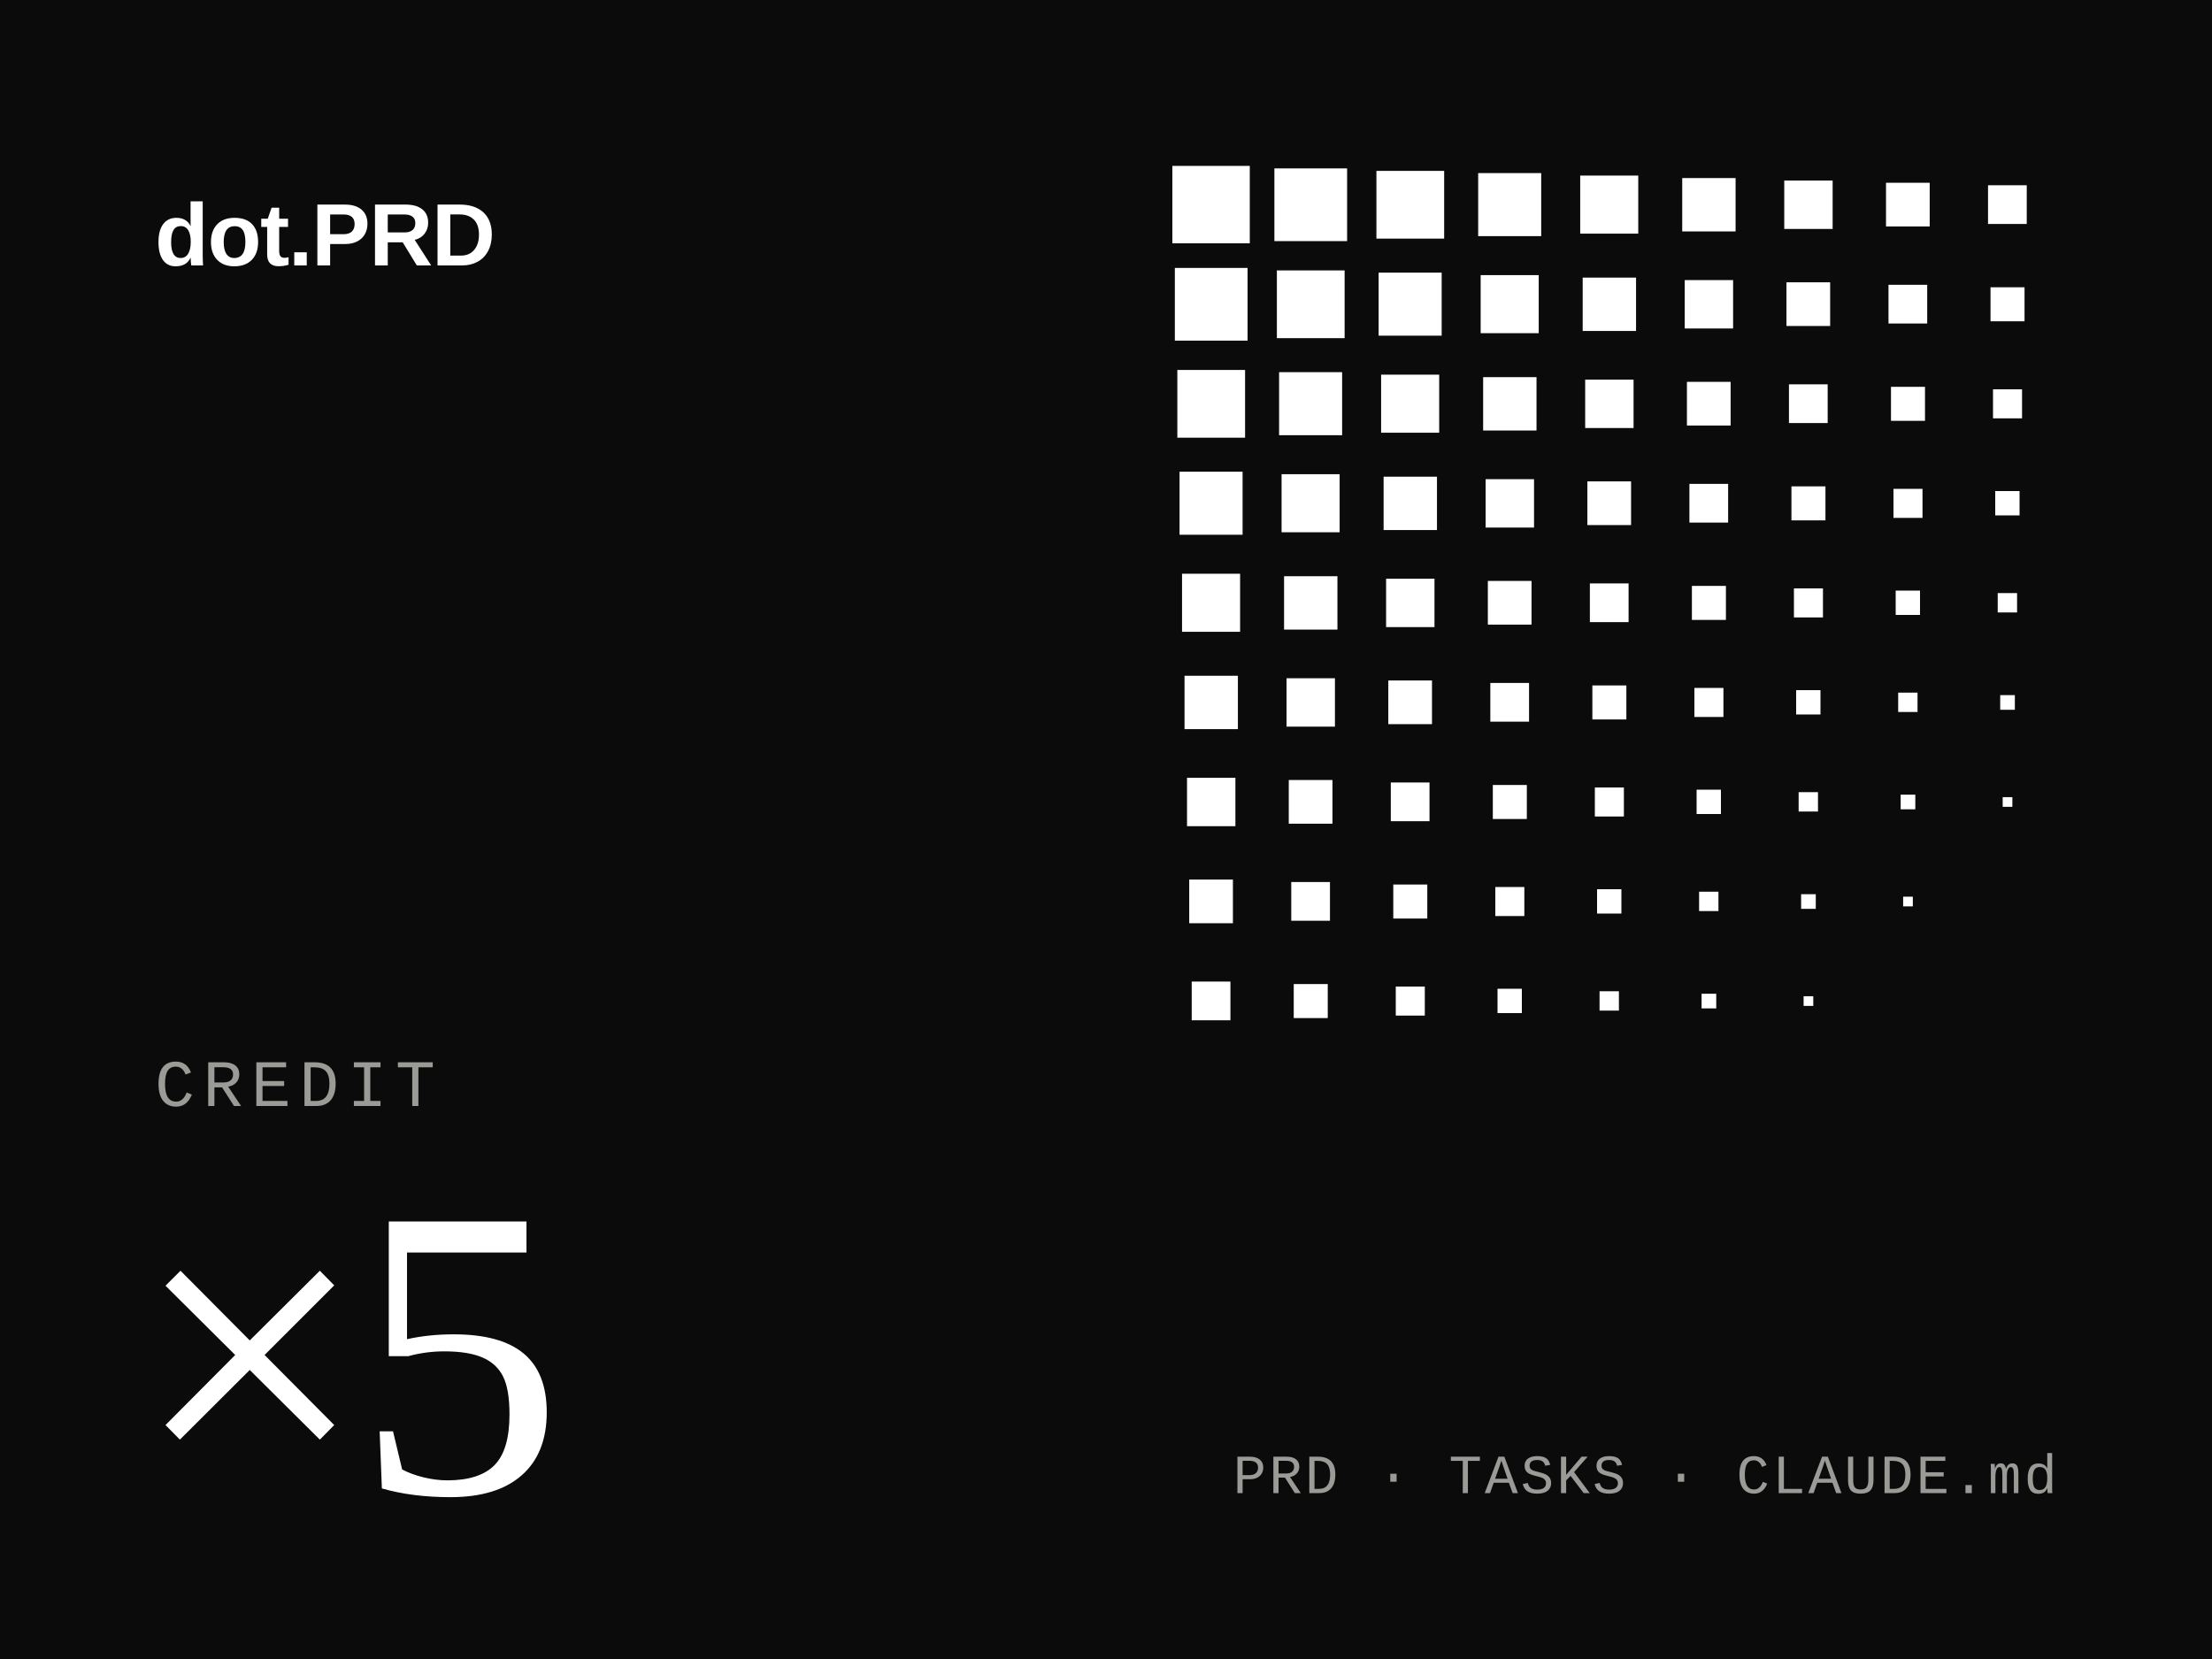
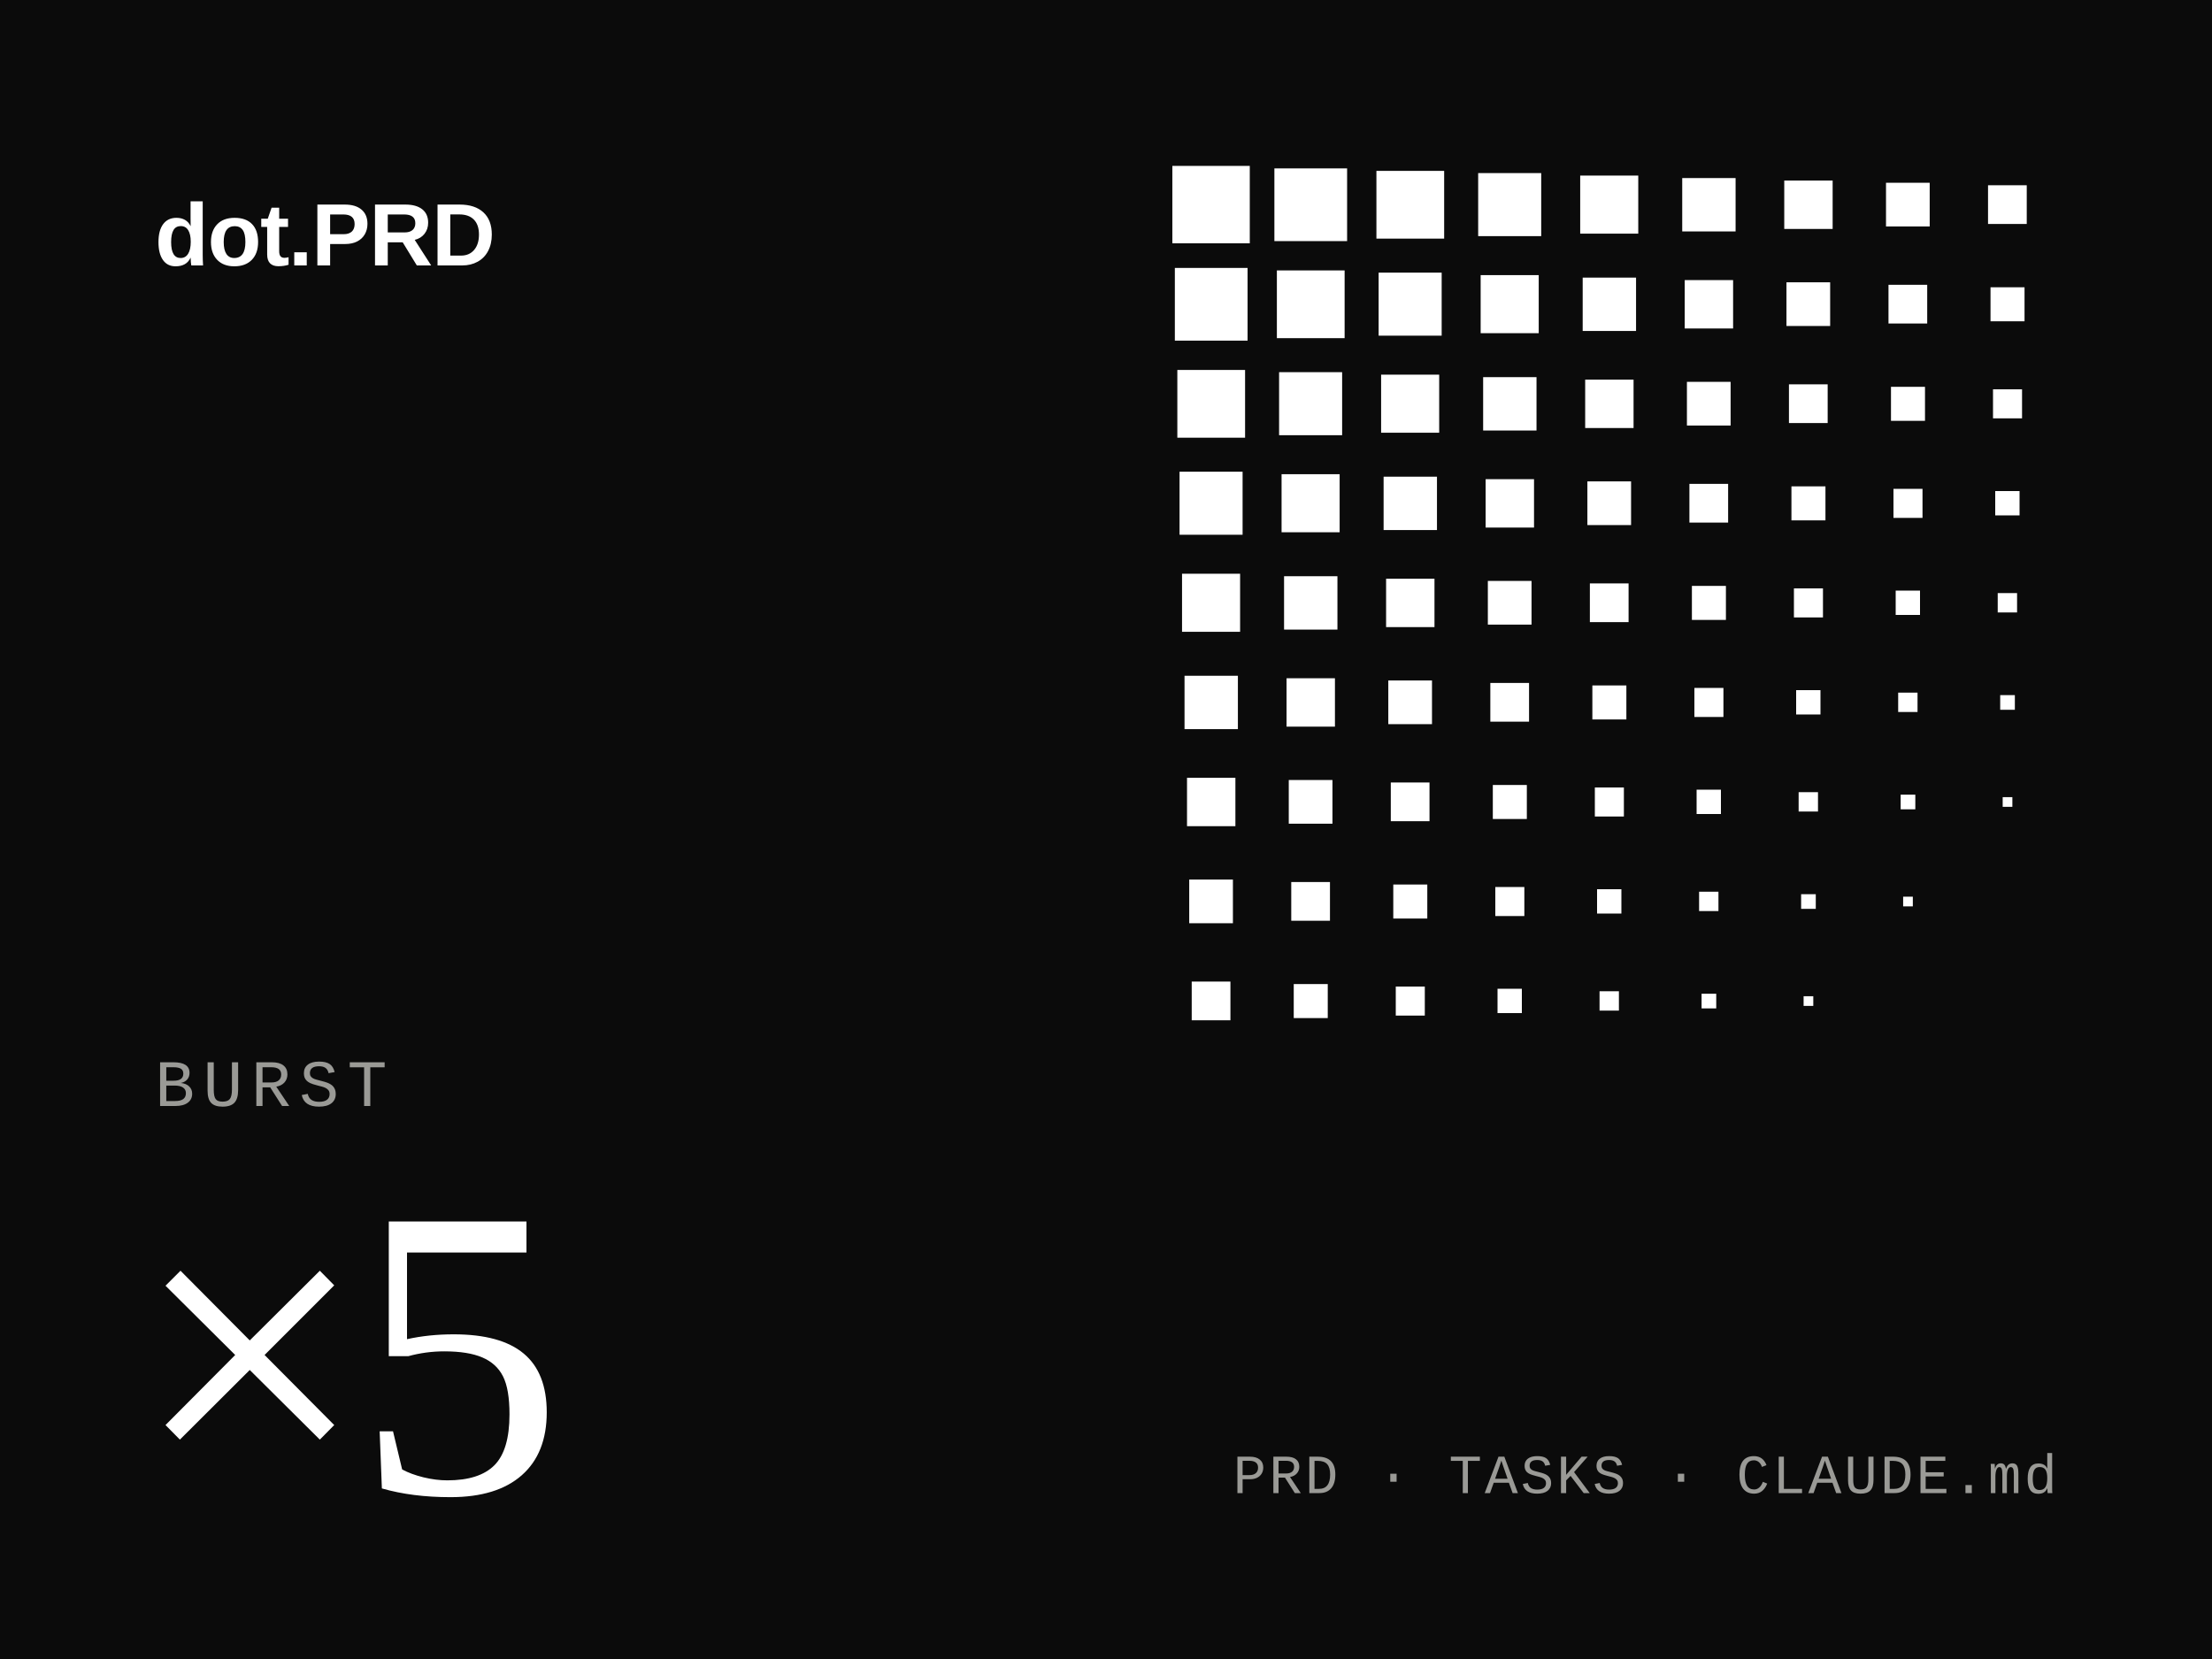
<svg xmlns="http://www.w3.org/2000/svg" viewBox="0 0 800 600" width="800" height="600">
  <rect width="800" height="600" fill="#0b0b0b" />
  <g fill="#ffffff">
    <rect x="424.0" y="60.0" width="28.0" height="28.0" />
    <rect x="460.9" y="60.9" width="26.3" height="26.3" />
    <rect x="497.8" y="61.8" width="24.5" height="24.5" />
    <rect x="534.6" y="62.6" width="22.8" height="22.8" />
    <rect x="571.5" y="63.5" width="21.0" height="21.0" />
    <rect x="608.4" y="64.4" width="19.3" height="19.3" />
    <rect x="645.3" y="65.3" width="17.5" height="17.5" />
    <rect x="682.1" y="66.1" width="15.8" height="15.8" />
    <rect x="719.0" y="67.0" width="14.0" height="14.0" />
    <rect x="424.9" y="96.9" width="26.3" height="26.3" />
    <rect x="461.8" y="97.8" width="24.5" height="24.5" />
    <rect x="498.6" y="98.6" width="22.8" height="22.8" />
    <rect x="535.5" y="99.5" width="21.0" height="21.0" />
    <rect x="572.4" y="100.4" width="19.3" height="19.3" />
    <rect x="609.3" y="101.3" width="17.5" height="17.5" />
    <rect x="646.1" y="102.1" width="15.8" height="15.8" />
    <rect x="683.0" y="103.0" width="14.0" height="14.0" />
    <rect x="719.9" y="103.9" width="12.3" height="12.3" />
    <rect x="425.8" y="133.8" width="24.5" height="24.5" />
    <rect x="462.6" y="134.6" width="22.8" height="22.8" />
    <rect x="499.5" y="135.5" width="21.0" height="21.0" />
    <rect x="536.4" y="136.4" width="19.3" height="19.3" />
    <rect x="573.3" y="137.3" width="17.5" height="17.5" />
    <rect x="610.1" y="138.1" width="15.8" height="15.8" />
    <rect x="647.0" y="139.0" width="14.0" height="14.0" />
    <rect x="683.9" y="139.9" width="12.3" height="12.3" />
    <rect x="720.8" y="140.8" width="10.5" height="10.5" />
    <rect x="426.6" y="170.6" width="22.8" height="22.8" />
    <rect x="463.5" y="171.5" width="21.0" height="21.0" />
    <rect x="500.4" y="172.4" width="19.3" height="19.3" />
    <rect x="537.3" y="173.3" width="17.5" height="17.5" />
    <rect x="574.1" y="174.1" width="15.8" height="15.8" />
    <rect x="611.0" y="175.0" width="14.0" height="14.0" />
    <rect x="647.9" y="175.9" width="12.3" height="12.3" />
    <rect x="684.8" y="176.8" width="10.5" height="10.5" />
    <rect x="721.6" y="177.6" width="8.8" height="8.8" />
    <rect x="427.5" y="207.5" width="21.0" height="21.0" />
    <rect x="464.4" y="208.4" width="19.3" height="19.3" />
    <rect x="501.3" y="209.3" width="17.5" height="17.5" />
    <rect x="538.1" y="210.1" width="15.8" height="15.8" />
    <rect x="575.0" y="211.0" width="14.0" height="14.0" />
    <rect x="611.9" y="211.9" width="12.3" height="12.3" />
    <rect x="648.8" y="212.8" width="10.5" height="10.5" />
    <rect x="685.6" y="213.6" width="8.8" height="8.8" />
    <rect x="722.5" y="214.5" width="7.0" height="7.0" />
    <rect x="428.4" y="244.4" width="19.3" height="19.3" />
    <rect x="465.3" y="245.3" width="17.5" height="17.5" />
    <rect x="502.1" y="246.1" width="15.8" height="15.8" />
    <rect x="539.0" y="247.0" width="14.0" height="14.0" />
    <rect x="575.9" y="247.9" width="12.3" height="12.3" />
    <rect x="612.8" y="248.8" width="10.5" height="10.5" />
    <rect x="649.6" y="249.6" width="8.8" height="8.8" />
    <rect x="686.5" y="250.5" width="7.0" height="7.0" />
    <rect x="723.4" y="251.4" width="5.3" height="5.3" />
    <rect x="429.3" y="281.3" width="17.5" height="17.5" />
    <rect x="466.1" y="282.1" width="15.8" height="15.8" />
    <rect x="503.0" y="283.0" width="14.0" height="14.0" />
    <rect x="539.9" y="283.9" width="12.3" height="12.3" />
    <rect x="576.8" y="284.8" width="10.5" height="10.5" />
    <rect x="613.6" y="285.6" width="8.8" height="8.8" />
    <rect x="650.5" y="286.5" width="7.0" height="7.0" />
    <rect x="687.4" y="287.4" width="5.3" height="5.3" />
    <rect x="724.3" y="288.3" width="3.5" height="3.5" />
    <rect x="430.1" y="318.1" width="15.8" height="15.8" />
    <rect x="467.0" y="319.0" width="14.0" height="14.0" />
    <rect x="503.9" y="319.9" width="12.3" height="12.3" />
    <rect x="540.8" y="320.8" width="10.5" height="10.5" />
    <rect x="577.6" y="321.6" width="8.8" height="8.8" />
    <rect x="614.5" y="322.5" width="7.0" height="7.0" />
    <rect x="651.4" y="323.4" width="5.3" height="5.3" />
    <rect x="688.3" y="324.3" width="3.5" height="3.5" />
    <rect x="431.0" y="355.0" width="14.0" height="14.0" />
    <rect x="467.9" y="355.9" width="12.3" height="12.3" />
    <rect x="504.8" y="356.8" width="10.5" height="10.5" />
    <rect x="541.6" y="357.6" width="8.8" height="8.8" />
    <rect x="578.5" y="358.5" width="7.0" height="7.0" />
    <rect x="615.4" y="359.4" width="5.3" height="5.3" />
    <rect x="652.3" y="360.3" width="3.5" height="3.5" />
  </g>
  <text x="56" y="96" fill="#ffffff" font-family="Arial, Helvetica, sans-serif" font-size="32" font-weight="700" letter-spacing="-0.5">dot.PRD</text>
-   <text x="56" y="400" fill="#9a9a96" font-family="Consolas, Menlo, 'Courier New', monospace" font-size="24" letter-spacing="3">CREDIT</text>
+   <text x="56" y="400" fill="#9a9a96" font-family="Consolas, Menlo, 'Courier New', monospace" font-size="24" letter-spacing="3">BURST</text>
  <text x="48" y="540" fill="#ffffff" font-family="Georgia, 'Times New Roman', serif" font-size="150" letter-spacing="-4">×5</text>
  <text x="744" y="540" text-anchor="end" fill="#9a9a96" font-family="Consolas, Menlo, 'Courier New', monospace" font-size="20" letter-spacing="1">PRD · TASKS · CLAUDE.md</text>
</svg>
